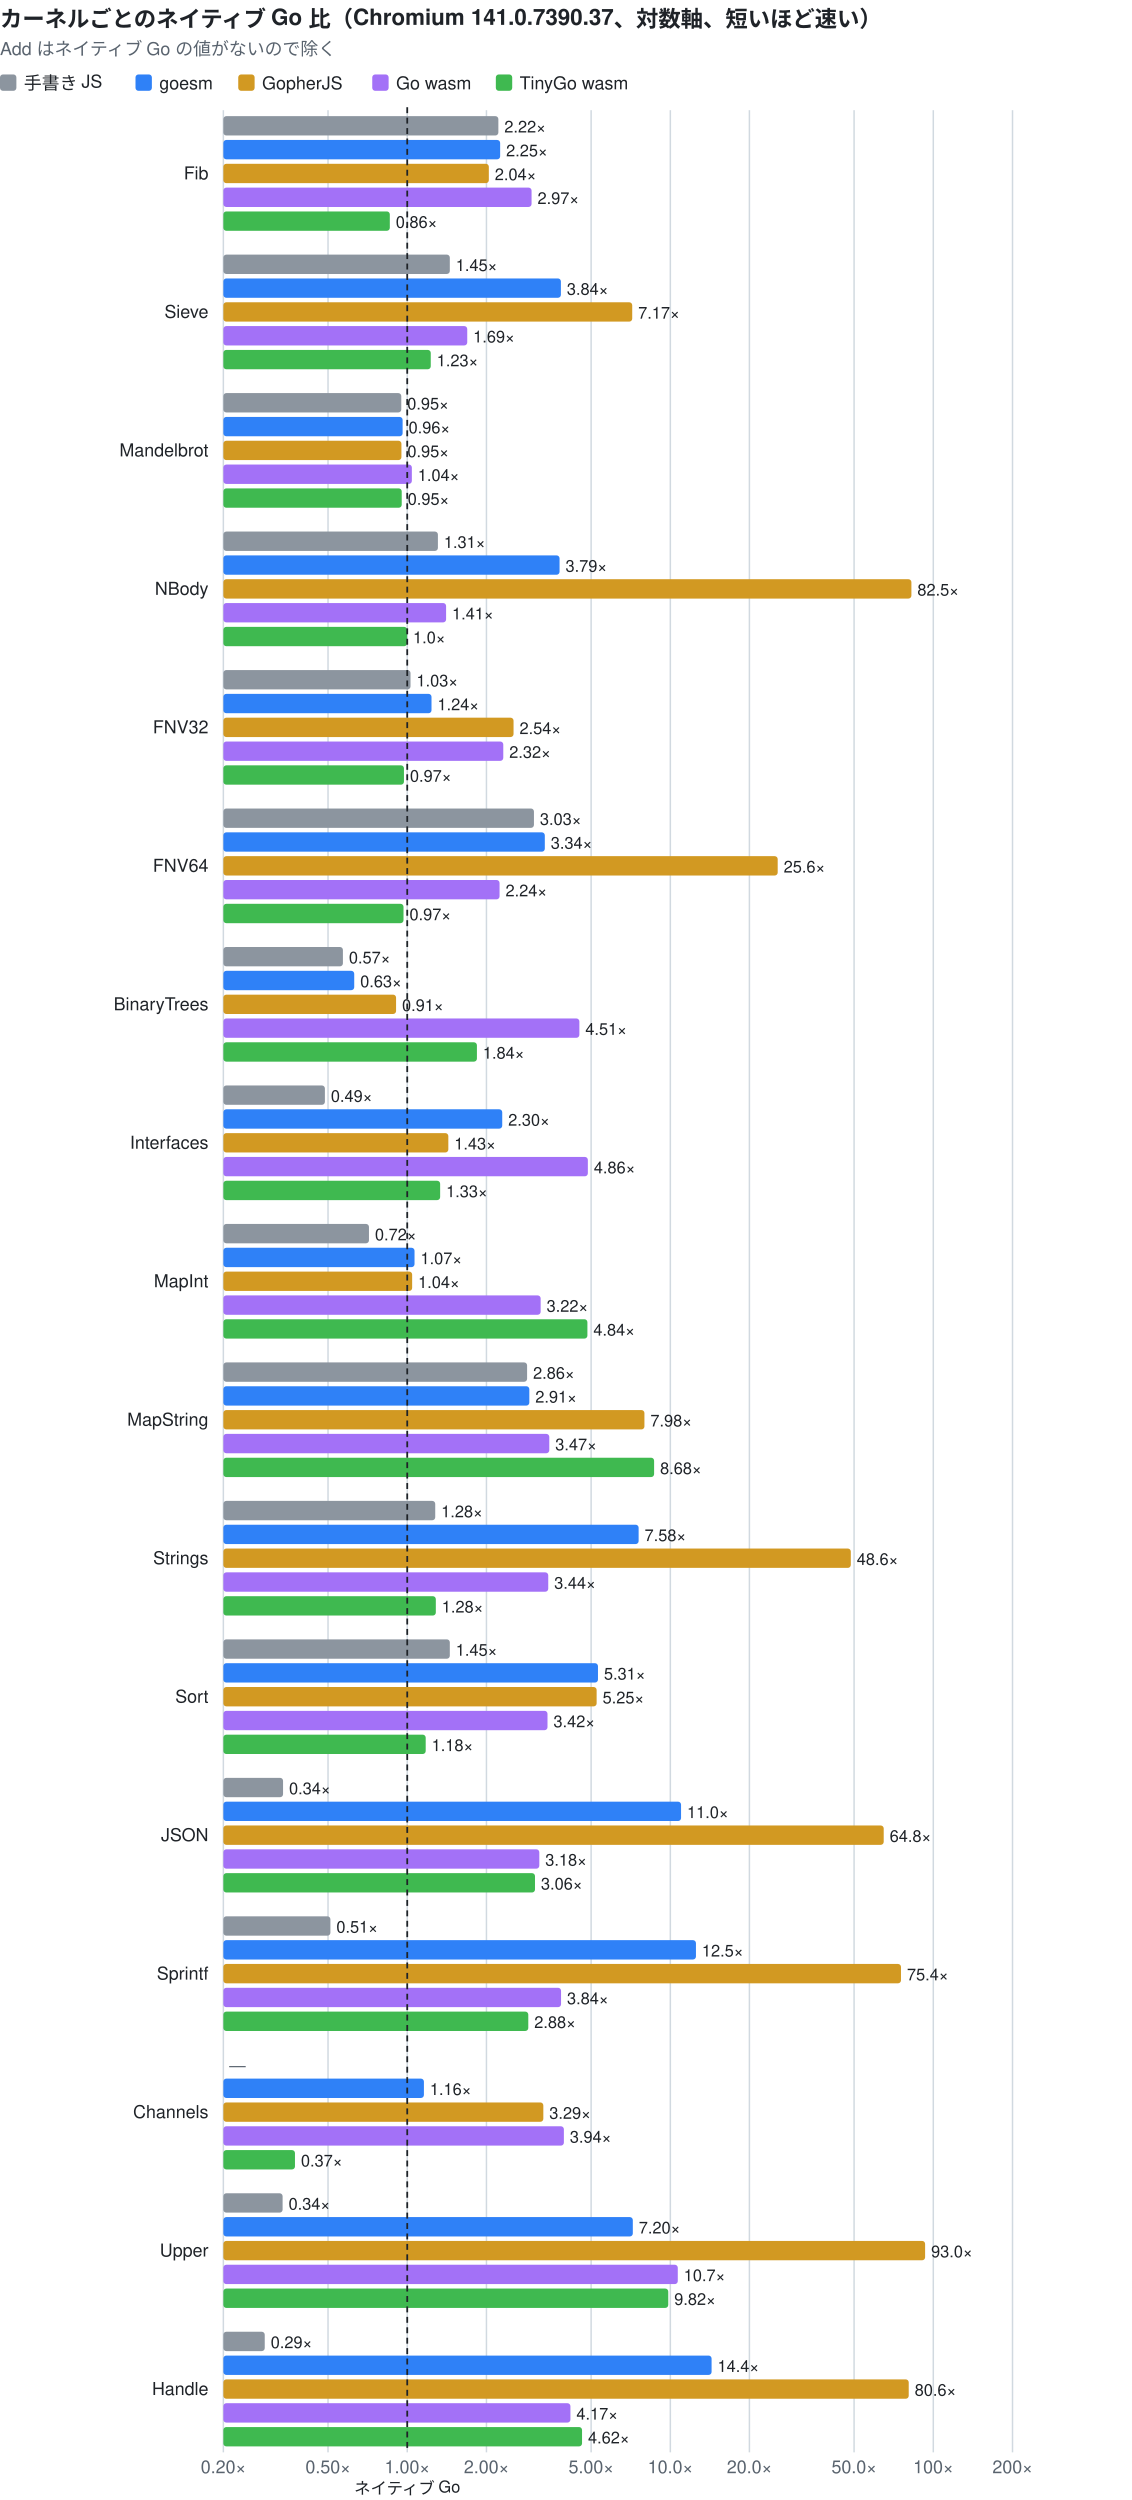
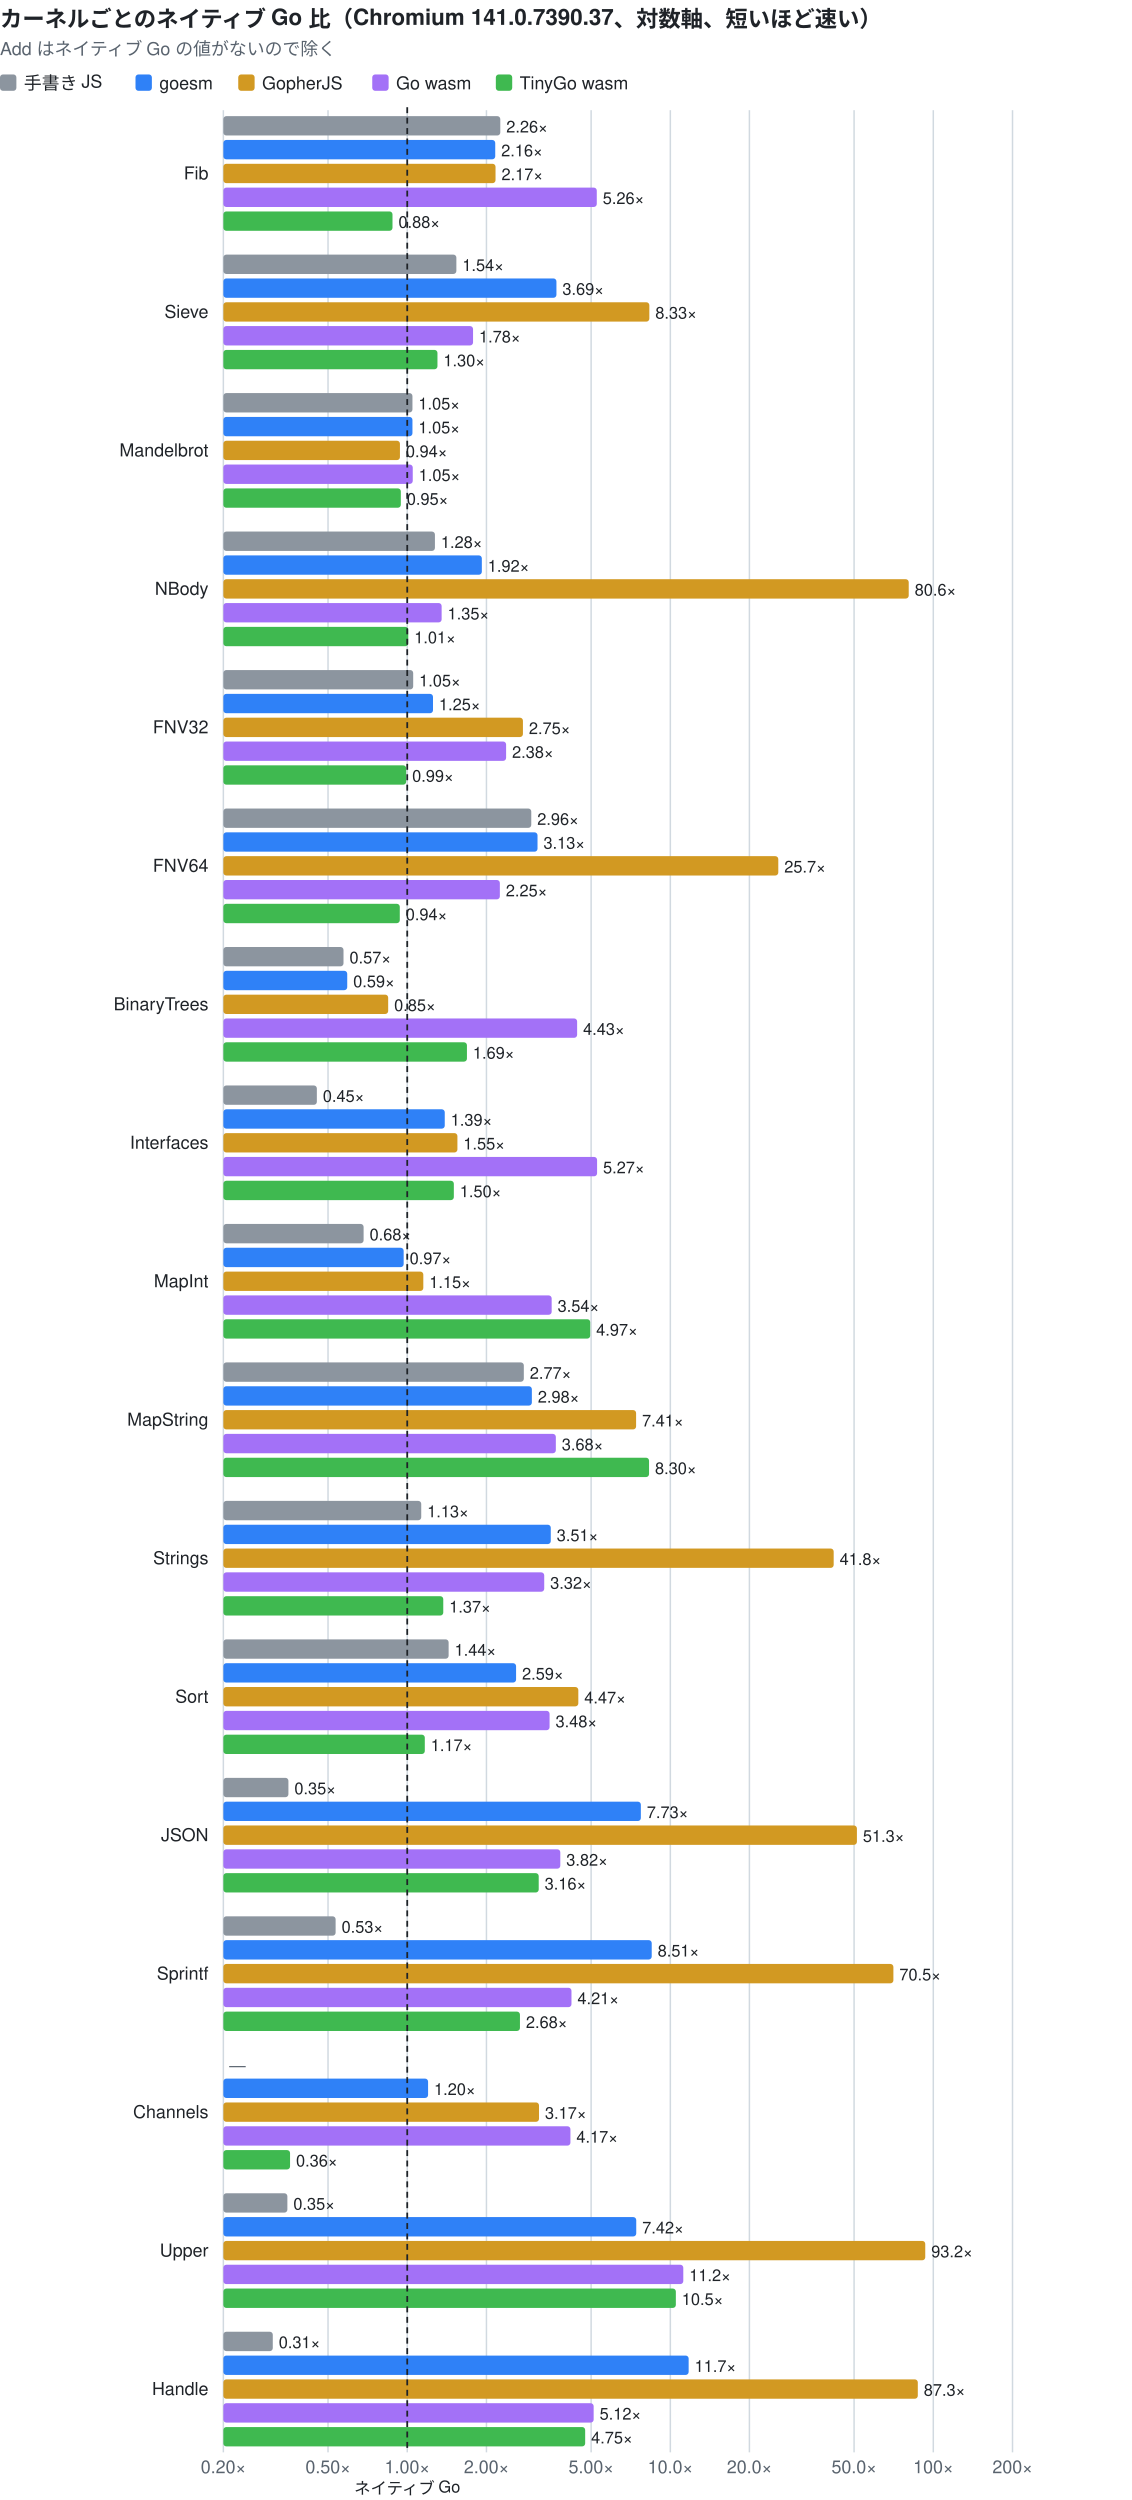
<svg xmlns="http://www.w3.org/2000/svg" width="760" height="1679" viewBox="0 0 760 1679" font-family="-apple-system, 'Segoe UI', Helvetica, Arial, 'Hiragino Sans', 'Noto Sans CJK JP', 'Yu Gothic', sans-serif" font-size="12">
  <style>.t{fill:#1f2328}.m{fill:#59636e}.g{stroke:#d1d9e0}.r{stroke:#1f2328}@media (prefers-color-scheme:dark){.t{fill:#f0f6fc}.m{fill:#9198a1}.g{stroke:#3d444d}.r{stroke:#f0f6fc}}</style>
  <text class="t" x="0" y="18" font-size="15" font-weight="600">カーネルごとのネイティブ Go 比（Chromium 141.0.7390.37、対数軸、短いほど速い）</text>
  <text class="m" x="0" y="37">Add はネイティブ Go の値がないので除く</text>
  <rect x="0" y="50" width="11" height="11" rx="2" fill="#8c959f" />
  <text class="t" x="16" y="60">手書き JS</text>
  <rect x="91" y="50" width="11" height="11" rx="2" fill="#2f81f7" />
  <text class="t" x="107" y="60">goesm</text>
  <rect x="160" y="50" width="11" height="11" rx="2" fill="#d29922" />
  <text class="t" x="176" y="60">GopherJS</text>
  <rect x="250" y="50" width="11" height="11" rx="2" fill="#a371f7" />
  <text class="t" x="266" y="60">Go wasm</text>
  <rect x="333" y="50" width="11" height="11" rx="2" fill="#3fb950" />
  <text class="t" x="349" y="60">TinyGo wasm</text>
  <line class="g" x1="150.0" y1="74" x2="150.0" y2="1647" />
  <text class="m" x="150.0" y="1661" text-anchor="middle">0.20×</text>
  <line class="g" x1="220.3" y1="74" x2="220.3" y2="1647" />
  <text class="m" x="220.3" y="1661" text-anchor="middle">0.50×</text>
  <line class="g" x1="273.5" y1="74" x2="273.5" y2="1647" />
  <text class="m" x="273.5" y="1661" text-anchor="middle">1.00×</text>
  <line class="g" x1="326.7" y1="74" x2="326.7" y2="1647" />
  <text class="m" x="326.7" y="1661" text-anchor="middle">2.00×</text>
  <line class="g" x1="397.0" y1="74" x2="397.0" y2="1647" />
  <text class="m" x="397.0" y="1661" text-anchor="middle">5.00×</text>
  <line class="g" x1="450.2" y1="74" x2="450.2" y2="1647" />
  <text class="m" x="450.2" y="1661" text-anchor="middle">10.0×</text>
  <line class="g" x1="503.3" y1="74" x2="503.3" y2="1647" />
  <text class="m" x="503.3" y="1661" text-anchor="middle">20.0×</text>
  <line class="g" x1="573.6" y1="74" x2="573.6" y2="1647" />
  <text class="m" x="573.6" y="1661" text-anchor="middle">50.0×</text>
  <line class="g" x1="626.8" y1="74" x2="626.8" y2="1647" />
  <text class="m" x="626.8" y="1661" text-anchor="middle">100×</text>
  <line class="g" x1="680.0" y1="74" x2="680.0" y2="1647" />
  <text class="m" x="680.0" y="1661" text-anchor="middle">200×</text>
  <text class="t" x="140" y="120.5" text-anchor="end">Fib</text>
-   <rect x="150" y="78" width="184.7" height="13" rx="2" fill="#8c959f" />
-   <text class="t" x="338.7" y="89" font-size="11">2.22×</text>
-   <rect x="150" y="94" width="185.9" height="13" rx="2" fill="#2f81f7" />
-   <text class="t" x="339.9" y="105" font-size="11">2.25×</text>
-   <rect x="150" y="110" width="178.3" height="13" rx="2" fill="#d29922" />
-   <text class="t" x="332.3" y="121" font-size="11">2.04×</text>
-   <rect x="150" y="126" width="207.0" height="13" rx="2" fill="#a371f7" />
-   <text class="t" x="361.0" y="137" font-size="11">2.97×</text>
-   <rect x="150" y="142" width="111.8" height="13" rx="2" fill="#3fb950" />
-   <text class="t" x="265.8" y="153" font-size="11">0.86×</text>
+   <rect x="150" y="78" width="186.0" height="13" rx="2" fill="#8c959f" />
+   <text class="t" x="340.0" y="89" font-size="11">2.26×</text>
+   <rect x="150" y="94" width="182.6" height="13" rx="2" fill="#2f81f7" />
+   <text class="t" x="336.6" y="105" font-size="11">2.16×</text>
+   <rect x="150" y="110" width="182.8" height="13" rx="2" fill="#d29922" />
+   <text class="t" x="336.8" y="121" font-size="11">2.17×</text>
+   <rect x="150" y="126" width="250.8" height="13" rx="2" fill="#a371f7" />
+   <text class="t" x="404.8" y="137" font-size="11">5.26×</text>
+   <rect x="150" y="142" width="113.6" height="13" rx="2" fill="#3fb950" />
+   <text class="t" x="267.6" y="153" font-size="11">0.88×</text>
  <text class="t" x="140" y="213.5" text-anchor="end">Sieve</text>
-   <rect x="150" y="171" width="152.1" height="13" rx="2" fill="#8c959f" />
-   <text class="t" x="306.1" y="182" font-size="11">1.45×</text>
-   <rect x="150" y="187" width="226.7" height="13" rx="2" fill="#2f81f7" />
-   <text class="t" x="380.7" y="198" font-size="11">3.84×</text>
-   <rect x="150" y="203" width="274.6" height="13" rx="2" fill="#d29922" />
-   <text class="t" x="428.6" y="214" font-size="11">7.17×</text>
-   <rect x="150" y="219" width="163.8" height="13" rx="2" fill="#a371f7" />
-   <text class="t" x="317.8" y="230" font-size="11">1.69×</text>
-   <rect x="150" y="235" width="139.3" height="13" rx="2" fill="#3fb950" />
-   <text class="t" x="293.3" y="246" font-size="11">1.23×</text>
+   <rect x="150" y="171" width="156.5" height="13" rx="2" fill="#8c959f" />
+   <text class="t" x="310.5" y="182" font-size="11">1.54×</text>
+   <rect x="150" y="187" width="223.7" height="13" rx="2" fill="#2f81f7" />
+   <text class="t" x="377.7" y="198" font-size="11">3.69×</text>
+   <rect x="150" y="203" width="286.1" height="13" rx="2" fill="#d29922" />
+   <text class="t" x="440.1" y="214" font-size="11">8.33×</text>
+   <rect x="150" y="219" width="167.7" height="13" rx="2" fill="#a371f7" />
+   <text class="t" x="321.7" y="230" font-size="11">1.78×</text>
+   <rect x="150" y="235" width="143.8" height="13" rx="2" fill="#3fb950" />
+   <text class="t" x="297.8" y="246" font-size="11">1.30×</text>
  <text class="t" x="140" y="306.5" text-anchor="end">Mandelbrot</text>
-   <rect x="150" y="264" width="119.5" height="13" rx="2" fill="#8c959f" />
-   <text class="t" x="273.5" y="275" font-size="11">0.95×</text>
-   <rect x="150" y="280" width="120.4" height="13" rx="2" fill="#2f81f7" />
-   <text class="t" x="274.4" y="291" font-size="11">0.96×</text>
-   <rect x="150" y="296" width="119.6" height="13" rx="2" fill="#d29922" />
-   <text class="t" x="273.6" y="307" font-size="11">0.95×</text>
-   <rect x="150" y="312" width="126.6" height="13" rx="2" fill="#a371f7" />
-   <text class="t" x="280.6" y="323" font-size="11">1.04×</text>
-   <rect x="150" y="328" width="119.8" height="13" rx="2" fill="#3fb950" />
-   <text class="t" x="273.8" y="339" font-size="11">0.95×</text>
+   <rect x="150" y="264" width="127.0" height="13" rx="2" fill="#8c959f" />
+   <text class="t" x="281.0" y="275" font-size="11">1.05×</text>
+   <rect x="150" y="280" width="127.0" height="13" rx="2" fill="#2f81f7" />
+   <text class="t" x="281.0" y="291" font-size="11">1.05×</text>
+   <rect x="150" y="296" width="118.6" height="13" rx="2" fill="#d29922" />
+   <text class="t" x="272.6" y="307" font-size="11">0.94×</text>
+   <rect x="150" y="312" width="127.2" height="13" rx="2" fill="#a371f7" />
+   <text class="t" x="281.2" y="323" font-size="11">1.05×</text>
+   <rect x="150" y="328" width="119.2" height="13" rx="2" fill="#3fb950" />
+   <text class="t" x="273.2" y="339" font-size="11">0.95×</text>
  <text class="t" x="140" y="399.5" text-anchor="end">NBody</text>
-   <rect x="150" y="357" width="144.1" height="13" rx="2" fill="#8c959f" />
-   <text class="t" x="298.1" y="368" font-size="11">1.31×</text>
-   <rect x="150" y="373" width="225.8" height="13" rx="2" fill="#2f81f7" />
-   <text class="t" x="379.8" y="384" font-size="11">3.79×</text>
-   <rect x="150" y="389" width="462.1" height="13" rx="2" fill="#d29922" />
-   <text class="t" x="616.1" y="400" font-size="11">82.5×</text>
-   <rect x="150" y="405" width="149.6" height="13" rx="2" fill="#a371f7" />
-   <text class="t" x="303.6" y="416" font-size="11">1.41×</text>
-   <rect x="150" y="421" width="123.4" height="13" rx="2" fill="#3fb950" />
-   <text class="t" x="277.4" y="432" font-size="11">1.0×</text>
+   <rect x="150" y="357" width="142.1" height="13" rx="2" fill="#8c959f" />
+   <text class="t" x="296.1" y="368" font-size="11">1.28×</text>
+   <rect x="150" y="373" width="173.6" height="13" rx="2" fill="#2f81f7" />
+   <text class="t" x="327.6" y="384" font-size="11">1.92×</text>
+   <rect x="150" y="389" width="460.3" height="13" rx="2" fill="#d29922" />
+   <text class="t" x="614.3" y="400" font-size="11">80.6×</text>
+   <rect x="150" y="405" width="146.6" height="13" rx="2" fill="#a371f7" />
+   <text class="t" x="300.6" y="416" font-size="11">1.35×</text>
+   <rect x="150" y="421" width="124.2" height="13" rx="2" fill="#3fb950" />
+   <text class="t" x="278.2" y="432" font-size="11">1.01×</text>
  <text class="t" x="140" y="492.5" text-anchor="end">FNV32</text>
-   <rect x="150" y="450" width="125.7" height="13" rx="2" fill="#8c959f" />
-   <text class="t" x="279.7" y="461" font-size="11">1.03×</text>
-   <rect x="150" y="466" width="139.8" height="13" rx="2" fill="#2f81f7" />
-   <text class="t" x="293.8" y="477" font-size="11">1.24×</text>
-   <rect x="150" y="482" width="194.9" height="13" rx="2" fill="#d29922" />
-   <text class="t" x="348.9" y="493" font-size="11">2.54×</text>
-   <rect x="150" y="498" width="188.0" height="13" rx="2" fill="#a371f7" />
-   <text class="t" x="342.0" y="509" font-size="11">2.32×</text>
-   <rect x="150" y="514" width="121.3" height="13" rx="2" fill="#3fb950" />
-   <text class="t" x="275.3" y="525" font-size="11">0.97×</text>
+   <rect x="150" y="450" width="127.5" height="13" rx="2" fill="#8c959f" />
+   <text class="t" x="281.5" y="461" font-size="11">1.05×</text>
+   <rect x="150" y="466" width="140.8" height="13" rx="2" fill="#2f81f7" />
+   <text class="t" x="294.8" y="477" font-size="11">1.25×</text>
+   <rect x="150" y="482" width="201.2" height="13" rx="2" fill="#d29922" />
+   <text class="t" x="355.2" y="493" font-size="11">2.75×</text>
+   <rect x="150" y="498" width="189.9" height="13" rx="2" fill="#a371f7" />
+   <text class="t" x="343.9" y="509" font-size="11">2.38×</text>
+   <rect x="150" y="514" width="122.8" height="13" rx="2" fill="#3fb950" />
+   <text class="t" x="276.8" y="525" font-size="11">0.99×</text>
  <text class="t" x="140" y="585.5" text-anchor="end">FNV64</text>
-   <rect x="150" y="543" width="208.6" height="13" rx="2" fill="#8c959f" />
-   <text class="t" x="362.6" y="554" font-size="11">3.03×</text>
-   <rect x="150" y="559" width="215.9" height="13" rx="2" fill="#2f81f7" />
-   <text class="t" x="369.9" y="570" font-size="11">3.34×</text>
-   <rect x="150" y="575" width="372.3" height="13" rx="2" fill="#d29922" />
-   <text class="t" x="526.3" y="586" font-size="11">25.6×</text>
-   <rect x="150" y="591" width="185.5" height="13" rx="2" fill="#a371f7" />
-   <text class="t" x="339.5" y="602" font-size="11">2.24×</text>
-   <rect x="150" y="607" width="121.0" height="13" rx="2" fill="#3fb950" />
-   <text class="t" x="275.0" y="618" font-size="11">0.97×</text>
+   <rect x="150" y="543" width="206.8" height="13" rx="2" fill="#8c959f" />
+   <text class="t" x="360.8" y="554" font-size="11">2.96×</text>
+   <rect x="150" y="559" width="211.0" height="13" rx="2" fill="#2f81f7" />
+   <text class="t" x="365.0" y="570" font-size="11">3.13×</text>
+   <rect x="150" y="575" width="372.7" height="13" rx="2" fill="#d29922" />
+   <text class="t" x="526.7" y="586" font-size="11">25.7×</text>
+   <rect x="150" y="591" width="185.7" height="13" rx="2" fill="#a371f7" />
+   <text class="t" x="339.7" y="602" font-size="11">2.25×</text>
+   <rect x="150" y="607" width="118.5" height="13" rx="2" fill="#3fb950" />
+   <text class="t" x="272.5" y="618" font-size="11">0.94×</text>
  <text class="t" x="140" y="678.5" text-anchor="end">BinaryTrees</text>
-   <rect x="150" y="636" width="80.3" height="13" rx="2" fill="#8c959f" />
-   <text class="t" x="234.3" y="647" font-size="11">0.57×</text>
-   <rect x="150" y="652" width="87.9" height="13" rx="2" fill="#2f81f7" />
-   <text class="t" x="241.9" y="663" font-size="11">0.63×</text>
-   <rect x="150" y="668" width="116.0" height="13" rx="2" fill="#d29922" />
-   <text class="t" x="270.0" y="679" font-size="11">0.91×</text>
-   <rect x="150" y="684" width="239.1" height="13" rx="2" fill="#a371f7" />
-   <text class="t" x="393.1" y="695" font-size="11">4.51×</text>
-   <rect x="150" y="700" width="170.3" height="13" rx="2" fill="#3fb950" />
-   <text class="t" x="324.3" y="711" font-size="11">1.84×</text>
+   <rect x="150" y="636" width="80.7" height="13" rx="2" fill="#8c959f" />
+   <text class="t" x="234.7" y="647" font-size="11">0.57×</text>
+   <rect x="150" y="652" width="83.2" height="13" rx="2" fill="#2f81f7" />
+   <text class="t" x="237.2" y="663" font-size="11">0.59×</text>
+   <rect x="150" y="668" width="110.7" height="13" rx="2" fill="#d29922" />
+   <text class="t" x="264.7" y="679" font-size="11">0.85×</text>
+   <rect x="150" y="684" width="237.6" height="13" rx="2" fill="#a371f7" />
+   <text class="t" x="391.6" y="695" font-size="11">4.43×</text>
+   <rect x="150" y="700" width="163.6" height="13" rx="2" fill="#3fb950" />
+   <text class="t" x="317.6" y="711" font-size="11">1.69×</text>
  <text class="t" x="140" y="771.5" text-anchor="end">Interfaces</text>
-   <rect x="150" y="729" width="68.2" height="13" rx="2" fill="#8c959f" />
-   <text class="t" x="222.2" y="740" font-size="11">0.49×</text>
-   <rect x="150" y="745" width="187.3" height="13" rx="2" fill="#2f81f7" />
-   <text class="t" x="341.3" y="756" font-size="11">2.30×</text>
-   <rect x="150" y="761" width="151.1" height="13" rx="2" fill="#d29922" />
-   <text class="t" x="305.1" y="772" font-size="11">1.43×</text>
-   <rect x="150" y="777" width="244.8" height="13" rx="2" fill="#a371f7" />
-   <text class="t" x="398.8" y="788" font-size="11">4.86×</text>
-   <rect x="150" y="793" width="145.6" height="13" rx="2" fill="#3fb950" />
-   <text class="t" x="299.6" y="804" font-size="11">1.33×</text>
+   <rect x="150" y="729" width="62.8" height="13" rx="2" fill="#8c959f" />
+   <text class="t" x="216.8" y="740" font-size="11">0.45×</text>
+   <rect x="150" y="745" width="148.7" height="13" rx="2" fill="#2f81f7" />
+   <text class="t" x="302.7" y="756" font-size="11">1.39×</text>
+   <rect x="150" y="761" width="157.2" height="13" rx="2" fill="#d29922" />
+   <text class="t" x="311.2" y="772" font-size="11">1.55×</text>
+   <rect x="150" y="777" width="251.0" height="13" rx="2" fill="#a371f7" />
+   <text class="t" x="405.0" y="788" font-size="11">5.27×</text>
+   <rect x="150" y="793" width="154.8" height="13" rx="2" fill="#3fb950" />
+   <text class="t" x="308.8" y="804" font-size="11">1.50×</text>
  <text class="t" x="140" y="864.5" text-anchor="end">MapInt</text>
-   <rect x="150" y="822" width="97.8" height="13" rx="2" fill="#8c959f" />
-   <text class="t" x="251.8" y="833" font-size="11">0.72×</text>
-   <rect x="150" y="838" width="128.4" height="13" rx="2" fill="#2f81f7" />
-   <text class="t" x="282.4" y="849" font-size="11">1.07×</text>
-   <rect x="150" y="854" width="126.8" height="13" rx="2" fill="#d29922" />
-   <text class="t" x="280.8" y="865" font-size="11">1.04×</text>
-   <rect x="150" y="870" width="213.1" height="13" rx="2" fill="#a371f7" />
-   <text class="t" x="367.1" y="881" font-size="11">3.22×</text>
-   <rect x="150" y="886" width="244.5" height="13" rx="2" fill="#3fb950" />
-   <text class="t" x="398.5" y="897" font-size="11">4.84×</text>
+   <rect x="150" y="822" width="94.2" height="13" rx="2" fill="#8c959f" />
+   <text class="t" x="248.2" y="833" font-size="11">0.68×</text>
+   <rect x="150" y="838" width="121.1" height="13" rx="2" fill="#2f81f7" />
+   <text class="t" x="275.1" y="849" font-size="11">0.97×</text>
+   <rect x="150" y="854" width="134.3" height="13" rx="2" fill="#d29922" />
+   <text class="t" x="288.3" y="865" font-size="11">1.15×</text>
+   <rect x="150" y="870" width="220.5" height="13" rx="2" fill="#a371f7" />
+   <text class="t" x="374.5" y="881" font-size="11">3.54×</text>
+   <rect x="150" y="886" width="246.4" height="13" rx="2" fill="#3fb950" />
+   <text class="t" x="400.4" y="897" font-size="11">4.97×</text>
  <text class="t" x="140" y="957.5" text-anchor="end">MapString</text>
-   <rect x="150" y="915" width="204.0" height="13" rx="2" fill="#8c959f" />
-   <text class="t" x="358.0" y="926" font-size="11">2.86×</text>
-   <rect x="150" y="931" width="205.5" height="13" rx="2" fill="#2f81f7" />
-   <text class="t" x="359.5" y="942" font-size="11">2.91×</text>
-   <rect x="150" y="947" width="282.8" height="13" rx="2" fill="#d29922" />
-   <text class="t" x="436.8" y="958" font-size="11">7.98×</text>
-   <rect x="150" y="963" width="218.9" height="13" rx="2" fill="#a371f7" />
-   <text class="t" x="372.9" y="974" font-size="11">3.47×</text>
-   <rect x="150" y="979" width="289.3" height="13" rx="2" fill="#3fb950" />
-   <text class="t" x="443.3" y="990" font-size="11">8.68×</text>
+   <rect x="150" y="915" width="201.8" height="13" rx="2" fill="#8c959f" />
+   <text class="t" x="355.8" y="926" font-size="11">2.77×</text>
+   <rect x="150" y="931" width="207.2" height="13" rx="2" fill="#2f81f7" />
+   <text class="t" x="361.2" y="942" font-size="11">2.98×</text>
+   <rect x="150" y="947" width="277.2" height="13" rx="2" fill="#d29922" />
+   <text class="t" x="431.2" y="958" font-size="11">7.41×</text>
+   <rect x="150" y="963" width="223.3" height="13" rx="2" fill="#a371f7" />
+   <text class="t" x="377.3" y="974" font-size="11">3.68×</text>
+   <rect x="150" y="979" width="285.9" height="13" rx="2" fill="#3fb950" />
+   <text class="t" x="439.9" y="990" font-size="11">8.30×</text>
  <text class="t" x="140" y="1050.5" text-anchor="end">Strings</text>
-   <rect x="150" y="1008" width="142.3" height="13" rx="2" fill="#8c959f" />
-   <text class="t" x="296.3" y="1019" font-size="11">1.28×</text>
-   <rect x="150" y="1024" width="278.9" height="13" rx="2" fill="#2f81f7" />
-   <text class="t" x="432.9" y="1035" font-size="11">7.58×</text>
-   <rect x="150" y="1040" width="421.4" height="13" rx="2" fill="#d29922" />
-   <text class="t" x="575.4" y="1051" font-size="11">48.6×</text>
-   <rect x="150" y="1056" width="218.2" height="13" rx="2" fill="#a371f7" />
-   <text class="t" x="372.2" y="1067" font-size="11">3.44×</text>
-   <rect x="150" y="1072" width="142.7" height="13" rx="2" fill="#3fb950" />
-   <text class="t" x="296.7" y="1083" font-size="11">1.28×</text>
+   <rect x="150" y="1008" width="132.9" height="13" rx="2" fill="#8c959f" />
+   <text class="t" x="286.9" y="1019" font-size="11">1.13×</text>
+   <rect x="150" y="1024" width="219.9" height="13" rx="2" fill="#2f81f7" />
+   <text class="t" x="373.9" y="1035" font-size="11">3.51×</text>
+   <rect x="150" y="1040" width="409.9" height="13" rx="2" fill="#d29922" />
+   <text class="t" x="563.9" y="1051" font-size="11">41.8×</text>
+   <rect x="150" y="1056" width="215.5" height="13" rx="2" fill="#a371f7" />
+   <text class="t" x="369.5" y="1067" font-size="11">3.32×</text>
+   <rect x="150" y="1072" width="147.7" height="13" rx="2" fill="#3fb950" />
+   <text class="t" x="301.7" y="1083" font-size="11">1.37×</text>
  <text class="t" x="140" y="1143.5" text-anchor="end">Sort</text>
-   <rect x="150" y="1101" width="152.1" height="13" rx="2" fill="#8c959f" />
-   <text class="t" x="306.1" y="1112" font-size="11">1.45×</text>
-   <rect x="150" y="1117" width="251.6" height="13" rx="2" fill="#2f81f7" />
-   <text class="t" x="405.6" y="1128" font-size="11">5.31×</text>
-   <rect x="150" y="1133" width="250.7" height="13" rx="2" fill="#d29922" />
-   <text class="t" x="404.7" y="1144" font-size="11">5.25×</text>
-   <rect x="150" y="1149" width="217.7" height="13" rx="2" fill="#a371f7" />
-   <text class="t" x="371.7" y="1160" font-size="11">3.42×</text>
-   <rect x="150" y="1165" width="135.9" height="13" rx="2" fill="#3fb950" />
-   <text class="t" x="289.9" y="1176" font-size="11">1.18×</text>
+   <rect x="150" y="1101" width="151.3" height="13" rx="2" fill="#8c959f" />
+   <text class="t" x="305.3" y="1112" font-size="11">1.44×</text>
+   <rect x="150" y="1117" width="196.6" height="13" rx="2" fill="#2f81f7" />
+   <text class="t" x="350.6" y="1128" font-size="11">2.59×</text>
+   <rect x="150" y="1133" width="238.4" height="13" rx="2" fill="#d29922" />
+   <text class="t" x="392.4" y="1144" font-size="11">4.47×</text>
+   <rect x="150" y="1149" width="219.1" height="13" rx="2" fill="#a371f7" />
+   <text class="t" x="373.1" y="1160" font-size="11">3.48×</text>
+   <rect x="150" y="1165" width="135.3" height="13" rx="2" fill="#3fb950" />
+   <text class="t" x="289.3" y="1176" font-size="11">1.17×</text>
  <text class="t" x="140" y="1236.5" text-anchor="end">JSON</text>
-   <rect x="150" y="1194" width="40.1" height="13" rx="2" fill="#8c959f" />
-   <text class="t" x="194.1" y="1205" font-size="11">0.34×</text>
-   <rect x="150" y="1210" width="307.4" height="13" rx="2" fill="#2f81f7" />
-   <text class="t" x="461.4" y="1221" font-size="11">11.0×</text>
-   <rect x="150" y="1226" width="443.5" height="13" rx="2" fill="#d29922" />
-   <text class="t" x="597.5" y="1237" font-size="11">64.8×</text>
-   <rect x="150" y="1242" width="212.2" height="13" rx="2" fill="#a371f7" />
-   <text class="t" x="366.2" y="1253" font-size="11">3.18×</text>
-   <rect x="150" y="1258" width="209.3" height="13" rx="2" fill="#3fb950" />
-   <text class="t" x="363.3" y="1269" font-size="11">3.06×</text>
+   <rect x="150" y="1194" width="43.7" height="13" rx="2" fill="#8c959f" />
+   <text class="t" x="197.7" y="1205" font-size="11">0.35×</text>
+   <rect x="150" y="1210" width="280.4" height="13" rx="2" fill="#2f81f7" />
+   <text class="t" x="434.4" y="1221" font-size="11">7.73×</text>
+   <rect x="150" y="1226" width="425.5" height="13" rx="2" fill="#d29922" />
+   <text class="t" x="579.5" y="1237" font-size="11">51.3×</text>
+   <rect x="150" y="1242" width="226.3" height="13" rx="2" fill="#a371f7" />
+   <text class="t" x="380.3" y="1253" font-size="11">3.82×</text>
+   <rect x="150" y="1258" width="211.8" height="13" rx="2" fill="#3fb950" />
+   <text class="t" x="365.8" y="1269" font-size="11">3.16×</text>
  <text class="t" x="140" y="1329.5" text-anchor="end">Sprintf</text>
-   <rect x="150" y="1287" width="71.9" height="13" rx="2" fill="#8c959f" />
-   <text class="t" x="225.9" y="1298" font-size="11">0.51×</text>
-   <rect x="150" y="1303" width="317.4" height="13" rx="2" fill="#2f81f7" />
-   <text class="t" x="471.4" y="1314" font-size="11">12.5×</text>
-   <rect x="150" y="1319" width="455.1" height="13" rx="2" fill="#d29922" />
-   <text class="t" x="609.1" y="1330" font-size="11">75.4×</text>
-   <rect x="150" y="1335" width="226.8" height="13" rx="2" fill="#a371f7" />
-   <text class="t" x="380.8" y="1346" font-size="11">3.84×</text>
-   <rect x="150" y="1351" width="204.8" height="13" rx="2" fill="#3fb950" />
-   <text class="t" x="358.8" y="1362" font-size="11">2.88×</text>
+   <rect x="150" y="1287" width="75.4" height="13" rx="2" fill="#8c959f" />
+   <text class="t" x="229.4" y="1298" font-size="11">0.53×</text>
+   <rect x="150" y="1303" width="287.7" height="13" rx="2" fill="#2f81f7" />
+   <text class="t" x="441.7" y="1314" font-size="11">8.51×</text>
+   <rect x="150" y="1319" width="450.0" height="13" rx="2" fill="#d29922" />
+   <text class="t" x="604.0" y="1330" font-size="11">70.5×</text>
+   <rect x="150" y="1335" width="233.8" height="13" rx="2" fill="#a371f7" />
+   <text class="t" x="387.8" y="1346" font-size="11">4.21×</text>
+   <rect x="150" y="1351" width="199.2" height="13" rx="2" fill="#3fb950" />
+   <text class="t" x="353.2" y="1362" font-size="11">2.68×</text>
  <text class="t" x="140" y="1422.5" text-anchor="end">Channels</text>
  <text class="m" x="154" y="1391" font-size="11">—</text>
-   <rect x="150" y="1396" width="134.7" height="13" rx="2" fill="#2f81f7" />
-   <text class="t" x="288.7" y="1407" font-size="11">1.16×</text>
-   <rect x="150" y="1412" width="214.9" height="13" rx="2" fill="#d29922" />
-   <text class="t" x="368.9" y="1423" font-size="11">3.29×</text>
-   <rect x="150" y="1428" width="228.7" height="13" rx="2" fill="#a371f7" />
-   <text class="t" x="382.7" y="1439" font-size="11">3.94×</text>
-   <rect x="150" y="1444" width="48.1" height="13" rx="2" fill="#3fb950" />
-   <text class="t" x="202.1" y="1455" font-size="11">0.37×</text>
+   <rect x="150" y="1396" width="137.5" height="13" rx="2" fill="#2f81f7" />
+   <text class="t" x="291.5" y="1407" font-size="11">1.20×</text>
+   <rect x="150" y="1412" width="212.0" height="13" rx="2" fill="#d29922" />
+   <text class="t" x="366.0" y="1423" font-size="11">3.17×</text>
+   <rect x="150" y="1428" width="233.1" height="13" rx="2" fill="#a371f7" />
+   <text class="t" x="387.1" y="1439" font-size="11">4.17×</text>
+   <rect x="150" y="1444" width="44.8" height="13" rx="2" fill="#3fb950" />
+   <text class="t" x="198.8" y="1455" font-size="11">0.36×</text>
  <text class="t" x="140" y="1515.5" text-anchor="end">Upper</text>
-   <rect x="150" y="1473" width="39.8" height="13" rx="2" fill="#8c959f" />
-   <text class="t" x="193.8" y="1484" font-size="11">0.34×</text>
-   <rect x="150" y="1489" width="275.0" height="13" rx="2" fill="#2f81f7" />
-   <text class="t" x="429.0" y="1500" font-size="11">7.20×</text>
-   <rect x="150" y="1505" width="471.3" height="13" rx="2" fill="#d29922" />
-   <text class="t" x="625.3" y="1516" font-size="11">93.0×</text>
-   <rect x="150" y="1521" width="305.2" height="13" rx="2" fill="#a371f7" />
-   <text class="t" x="459.2" y="1532" font-size="11">10.7×</text>
-   <rect x="150" y="1537" width="298.8" height="13" rx="2" fill="#3fb950" />
-   <text class="t" x="452.8" y="1548" font-size="11">9.82×</text>
+   <rect x="150" y="1473" width="43.0" height="13" rx="2" fill="#8c959f" />
+   <text class="t" x="197.0" y="1484" font-size="11">0.35×</text>
+   <rect x="150" y="1489" width="277.3" height="13" rx="2" fill="#2f81f7" />
+   <text class="t" x="431.3" y="1500" font-size="11">7.42×</text>
+   <rect x="150" y="1505" width="471.4" height="13" rx="2" fill="#d29922" />
+   <text class="t" x="625.4" y="1516" font-size="11">93.2×</text>
+   <rect x="150" y="1521" width="308.9" height="13" rx="2" fill="#a371f7" />
+   <text class="t" x="462.9" y="1532" font-size="11">11.2×</text>
+   <rect x="150" y="1537" width="303.9" height="13" rx="2" fill="#3fb950" />
+   <text class="t" x="457.9" y="1548" font-size="11">10.5×</text>
  <text class="t" x="140" y="1608.5" text-anchor="end">Handle</text>
-   <rect x="150" y="1566" width="27.8" height="13" rx="2" fill="#8c959f" />
-   <text class="t" x="181.8" y="1577" font-size="11">0.29×</text>
-   <rect x="150" y="1582" width="327.9" height="13" rx="2" fill="#2f81f7" />
-   <text class="t" x="481.9" y="1593" font-size="11">14.4×</text>
-   <rect x="150" y="1598" width="460.3" height="13" rx="2" fill="#d29922" />
-   <text class="t" x="614.3" y="1609" font-size="11">80.6×</text>
-   <rect x="150" y="1614" width="233.1" height="13" rx="2" fill="#a371f7" />
-   <text class="t" x="387.1" y="1625" font-size="11">4.17×</text>
-   <rect x="150" y="1630" width="240.9" height="13" rx="2" fill="#3fb950" />
-   <text class="t" x="394.9" y="1641" font-size="11">4.62×</text>
+   <rect x="150" y="1566" width="33.2" height="13" rx="2" fill="#8c959f" />
+   <text class="t" x="187.2" y="1577" font-size="11">0.31×</text>
+   <rect x="150" y="1582" width="312.5" height="13" rx="2" fill="#2f81f7" />
+   <text class="t" x="466.5" y="1593" font-size="11">11.7×</text>
+   <rect x="150" y="1598" width="466.4" height="13" rx="2" fill="#d29922" />
+   <text class="t" x="620.4" y="1609" font-size="11">87.3×</text>
+   <rect x="150" y="1614" width="248.7" height="13" rx="2" fill="#a371f7" />
+   <text class="t" x="402.7" y="1625" font-size="11">5.12×</text>
+   <rect x="150" y="1630" width="243.0" height="13" rx="2" fill="#3fb950" />
+   <text class="t" x="397.0" y="1641" font-size="11">4.75×</text>
  <line class="r" x1="273.5" y1="72" x2="273.5" y2="1647" stroke-dasharray="4 3" stroke-width="1.2" />
  <text class="t" x="273.5" y="1675" text-anchor="middle" font-size="11">ネイティブ Go</text>
</svg>
